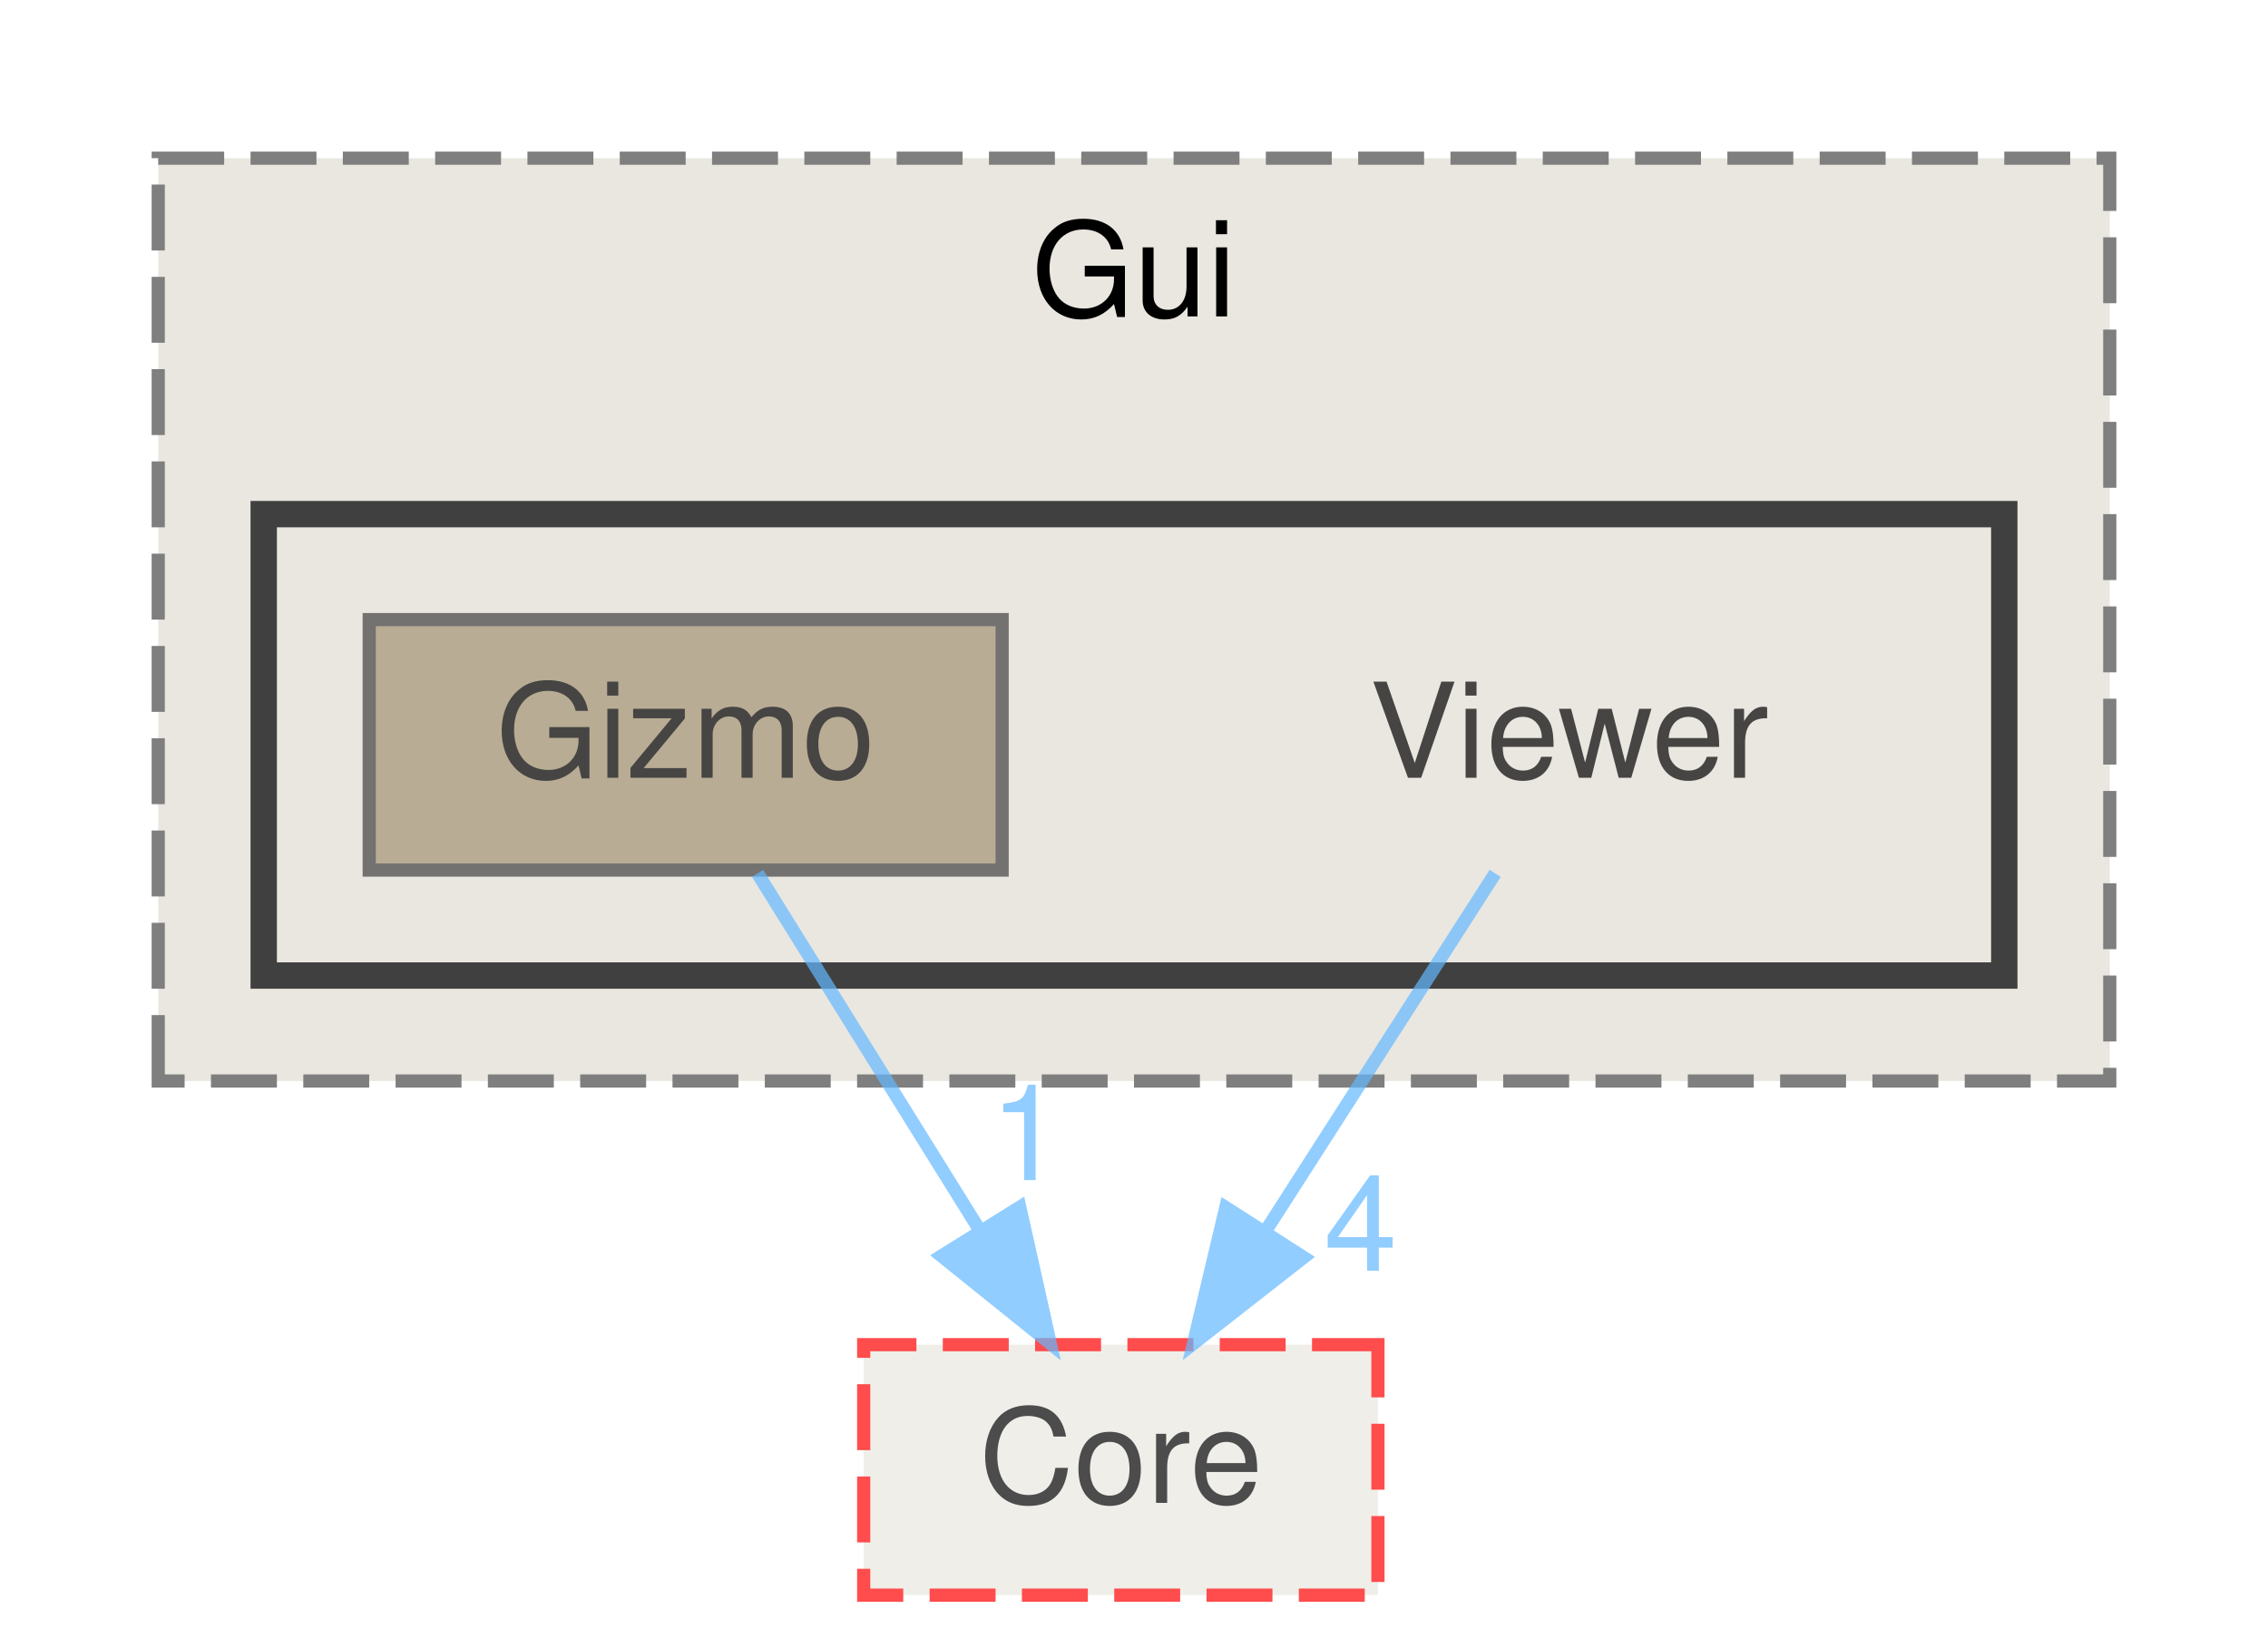
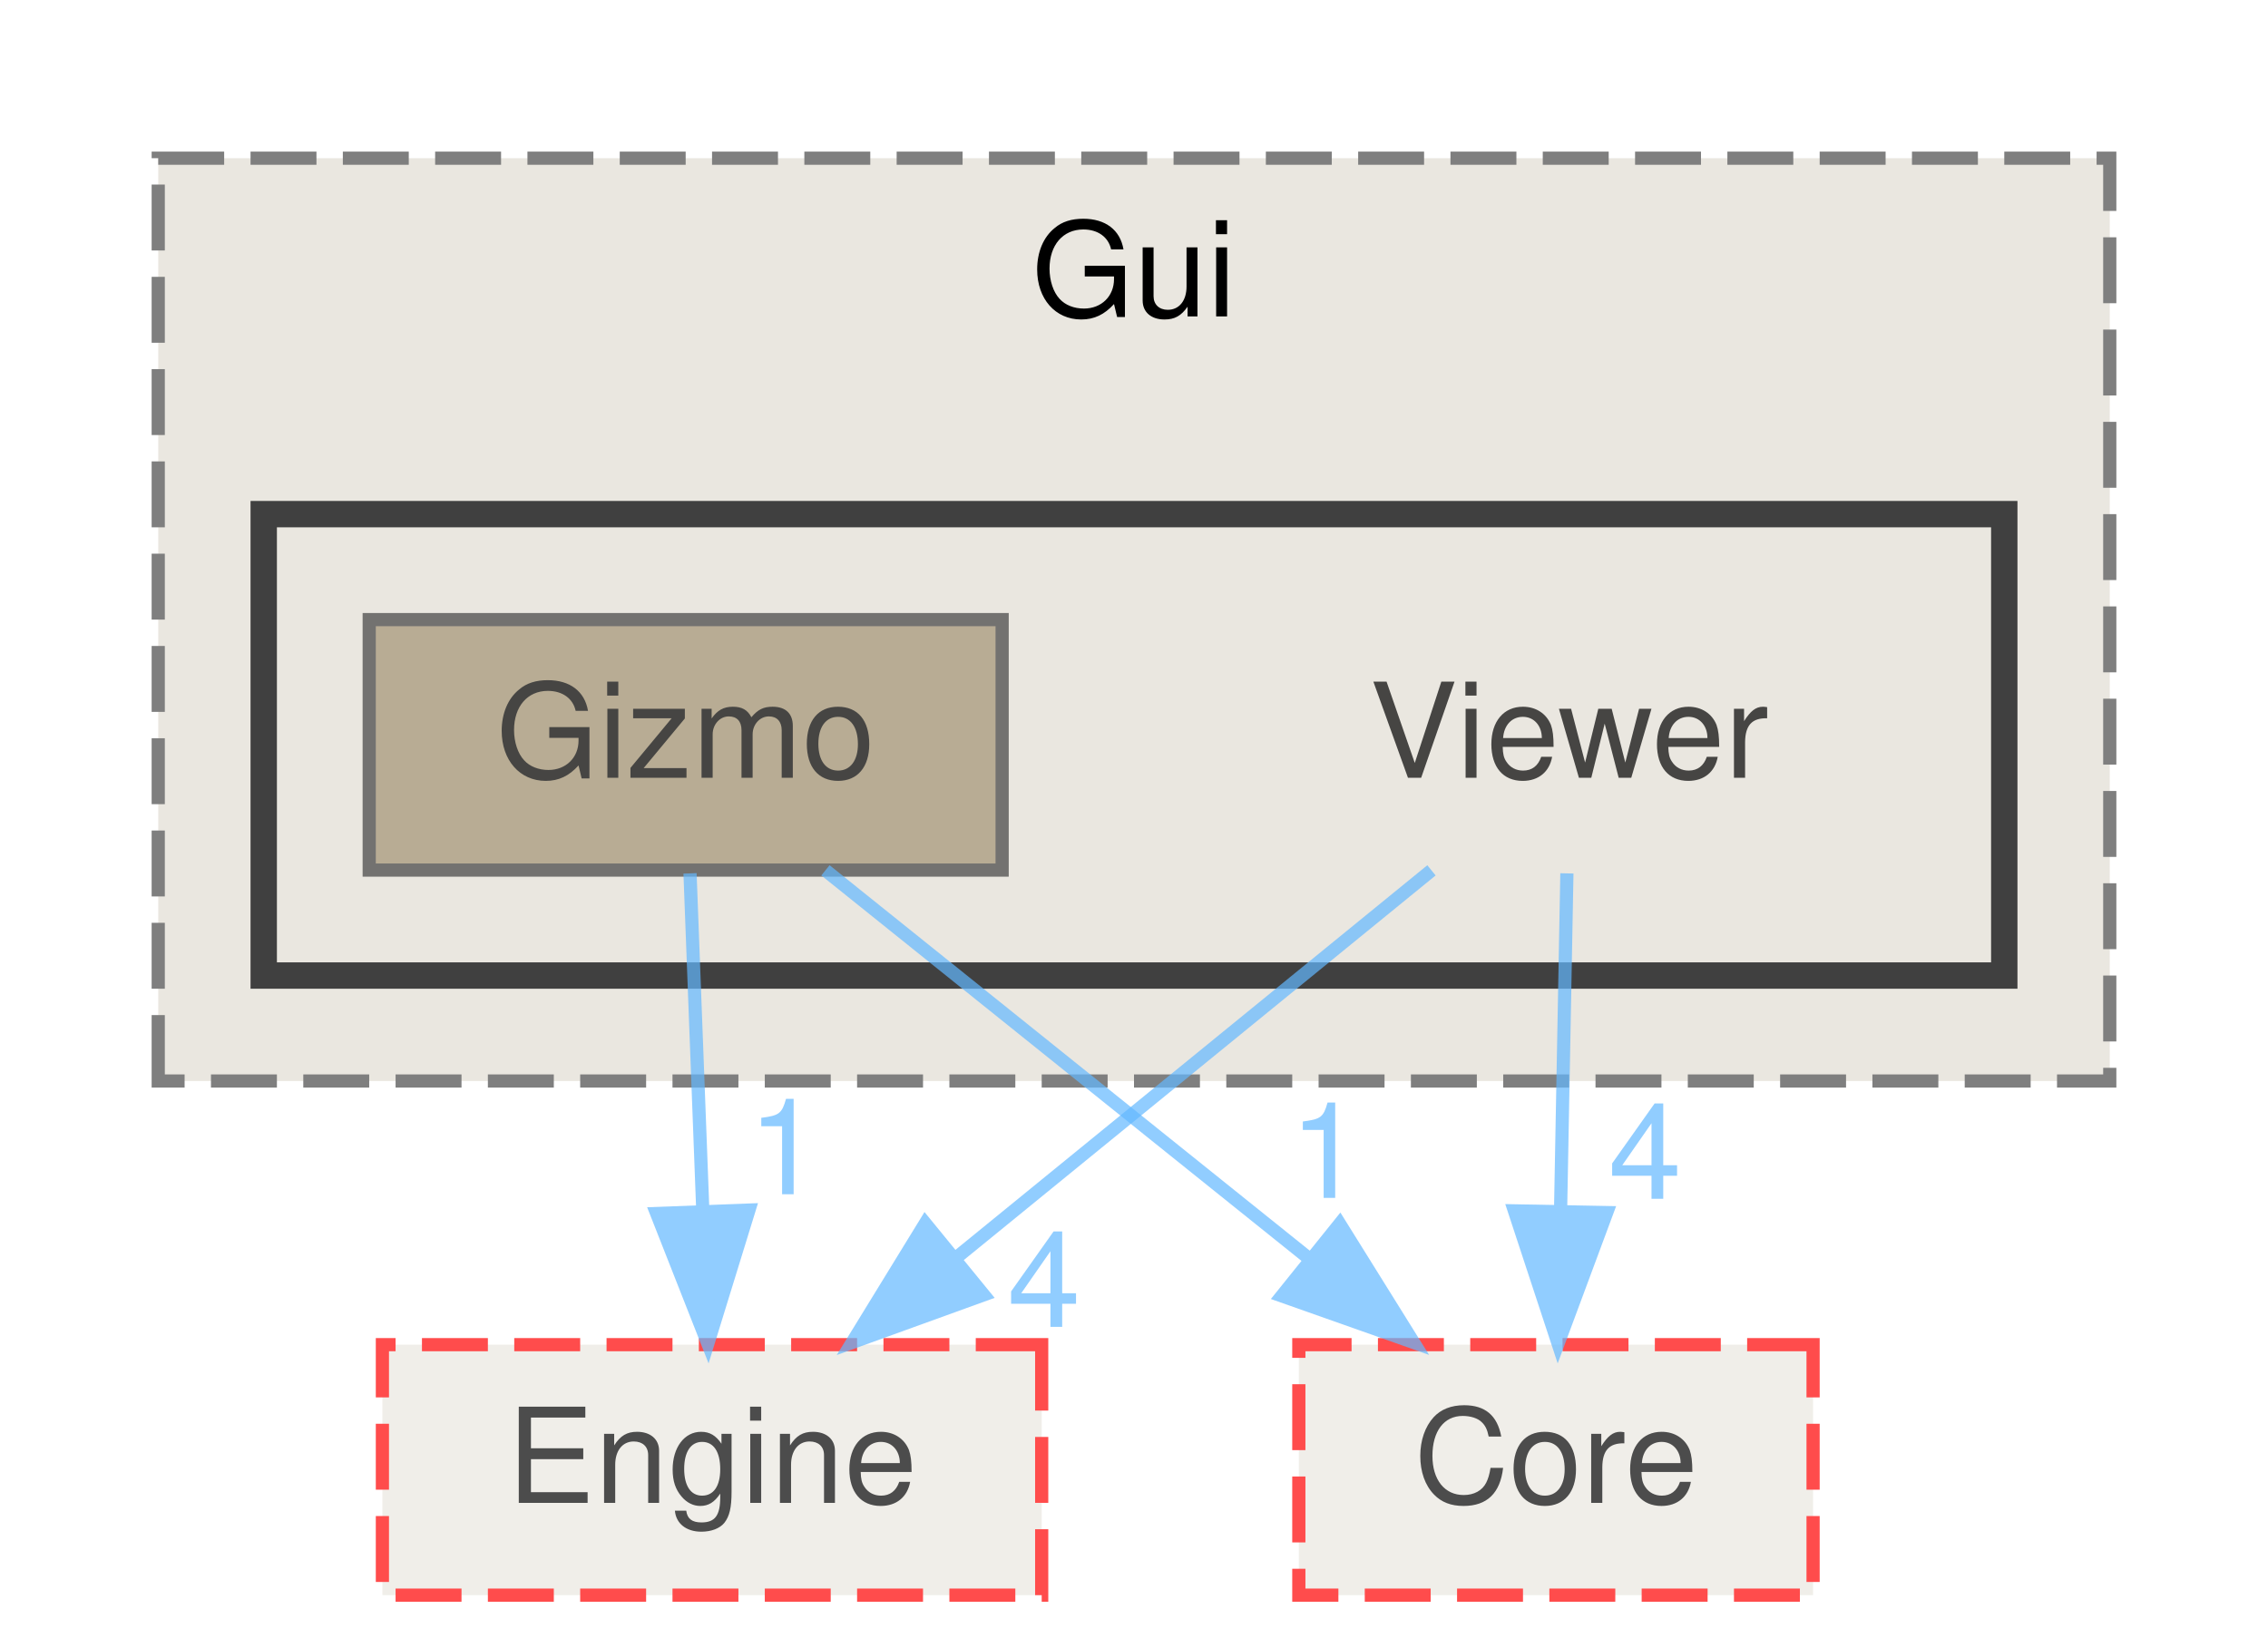
<svg xmlns="http://www.w3.org/2000/svg" xmlns:xlink="http://www.w3.org/1999/xlink" width="172pt" height="125pt" viewBox="0.00 0.00 172.00 125.00">
  <svg id="main" version="1.1" xml:space="preserve">
    <style type="text/css">
.node, .edge {opacity: 0.7;}
.node.selected, .edge.selected {opacity: 1;}
.edge:hover path { stroke: red; }
.edge:hover polygon { stroke: red; fill: red; }
</style>
    <svg id="graph" class="graph">
      <g id="graph0" class="graph" transform="scale(1 1) rotate(0) translate(4 121)">
        <g id="clust1" class="cluster">
          <g id="a_clust1">
            <a xlink:href="dir_b5ac5e964c12a6b13a9d28feb9f3d3ed.html" target="_top" xlink:title="Gui">
              <polygon fill="#eae7e0" stroke="#7f7f7f" stroke-dasharray="5,2" points="8,-39 8,-109 156,-109 156,-39 8,-39" />
              <text text-anchor="middle" x="82" y="-97" font-family="Helvetica,sans-Serif" font-size="10.00">Gui</text>
            </a>
          </g>
        </g>
        <g id="clust2" class="cluster">
          <g id="a_clust2">
            <a xlink:href="dir_b04feb2291820e8d3d098807c21e4559.html" target="_top">
              <polygon fill="#eae7e0" stroke="#404040" stroke-width="2" points="16,-47 16,-82 148,-82 148,-47 16,-47" />
            </a>
          </g>
        </g>
        <g id="node1" class="node">
          <text text-anchor="middle" x="115" y="-62" font-family="Helvetica,sans-Serif" font-size="10.00">Viewer</text>
        </g>
        <g id="node3" class="node">
          <g id="a_node3">
-             <a xlink:href="dir_a2f0e5642e47e7ed59fe0f0829eafb5f.html" target="_top" xlink:title="Core">
-               <polygon fill="#eae7e0" stroke="red" stroke-dasharray="5,2" points="100.5,-19 61.5,-19 61.5,0 100.5,0 100.5,-19" />
-               <text text-anchor="middle" x="81" y="-7" font-family="Helvetica,sans-Serif" font-size="10.00">Core</text>
+             <a xlink:href="dir_3072bc1f55ed1280fe4fbe6b21c78379.html" target="_top" xlink:title="Engine">
+               <polygon fill="#eae7e0" stroke="red" stroke-dasharray="5,2" points="75,-19 25,-19 25,0 75,0 75,-19" />
+               <text text-anchor="middle" x="50" y="-7" font-family="Helvetica,sans-Serif" font-size="10.00">Engine</text>
            </a>
          </g>
        </g>
        <g id="edge1" class="edge">
-           <path fill="none" stroke="#63b8ff" d="M109.39,-54.75C104.68,-47.42 97.83,-36.73 92.03,-27.7" />
-           <polygon fill="#63b8ff" stroke="#63b8ff" points="94.86,-25.62 86.51,-19.09 88.96,-29.4 94.86,-25.62" />
+           <path fill="none" stroke="#63b8ff" d="M104.56,-54.98C94.85,-47.07 80.18,-35.11 68.5,-25.58" />
+           <polygon fill="#63b8ff" stroke="#63b8ff" points="70.6,-22.78 60.63,-19.17 66.17,-28.2 70.6,-22.78" />
          <g id="a_edge1-headlabel">
+             <a xlink:href="dir_000038_000013.html" target="_top" xlink:title="4">
+               <text text-anchor="middle" x="75.18" y="-20.35" font-family="Helvetica,sans-Serif" font-size="10.00" fill="#63b8ff">4</text>
+             </a>
+           </g>
+         </g>
+         <g id="node4" class="node">
+           <g id="a_node4">
+             <a xlink:href="dir_a2f0e5642e47e7ed59fe0f0829eafb5f.html" target="_top" xlink:title="Core">
+               <polygon fill="#eae7e0" stroke="red" stroke-dasharray="5,2" points="133.5,-19 94.5,-19 94.5,0 133.5,0 133.5,-19" />
+               <text text-anchor="middle" x="114" y="-7" font-family="Helvetica,sans-Serif" font-size="10.00">Core</text>
+             </a>
+           </g>
+         </g>
+         <g id="edge2" class="edge">
+           <path fill="none" stroke="#63b8ff" d="M114.83,-54.75C114.7,-47.8 114.52,-37.85 114.35,-29.13" />
+           <polygon fill="#63b8ff" stroke="#63b8ff" points="117.85,-29.02 114.16,-19.09 110.85,-29.15 117.85,-29.02" />
+           <g id="a_edge2-headlabel">
            <a xlink:href="dir_000038_000008.html" target="_top" xlink:title="4">
-               <text text-anchor="middle" x="99.19" y="-24.61" font-family="Helvetica,sans-Serif" font-size="10.00" fill="#63b8ff">4</text>
+               <text text-anchor="middle" x="120.76" y="-30.06" font-family="Helvetica,sans-Serif" font-size="10.00" fill="#63b8ff">4</text>
            </a>
          </g>
        </g>
        <g id="node2" class="node">
          <g id="a_node2">
            <a xlink:href="dir_48f4a0e7ee74be957161ce5a9fe8f935.html" target="_top" xlink:title="Gizmo">
              <polygon fill="#a29374" stroke="#404040" points="72,-74 24,-74 24,-55 72,-55 72,-74" />
              <text text-anchor="middle" x="48" y="-62" font-family="Helvetica,sans-Serif" font-size="10.00">Gizmo</text>
            </a>
          </g>
        </g>
-         <g id="edge2" class="edge">
-           <path fill="none" stroke="#63b8ff" d="M53.45,-54.75C58.01,-47.42 64.67,-36.73 70.29,-27.7" />
-           <polygon fill="#63b8ff" stroke="#63b8ff" points="73.34,-29.43 75.65,-19.09 67.4,-25.73 73.34,-29.43" />
-           <g id="a_edge2-headlabel">
+         <g id="edge3" class="edge">
+           <path fill="none" stroke="#63b8ff" d="M48.33,-54.75C48.59,-47.8 48.97,-37.85 49.3,-29.13" />
+           <polygon fill="#63b8ff" stroke="#63b8ff" points="52.8,-29.21 49.68,-19.09 45.8,-28.95 52.8,-29.21" />
+           <g id="a_edge3-headlabel">
+             <a xlink:href="dir_000015_000013.html" target="_top" xlink:title="1">
+               <text text-anchor="middle" x="55.5" y="-30.41" font-family="Helvetica,sans-Serif" font-size="10.00" fill="#63b8ff">1</text>
+             </a>
+           </g>
+         </g>
+         <g id="edge4" class="edge">
+           <path fill="none" stroke="#63b8ff" d="M58.6,-54.98C68.46,-47.07 83.35,-35.11 95.22,-25.58" />
+           <polygon fill="#63b8ff" stroke="#63b8ff" points="97.6,-28.16 103.2,-19.17 93.21,-22.7 97.6,-28.16" />
+           <g id="a_edge4-headlabel">
            <a xlink:href="dir_000015_000008.html" target="_top" xlink:title="1">
-               <text text-anchor="middle" x="73.85" y="-31.48" font-family="Helvetica,sans-Serif" font-size="10.00" fill="#63b8ff">1</text>
+               <text text-anchor="middle" x="96.57" y="-30.13" font-family="Helvetica,sans-Serif" font-size="10.00" fill="#63b8ff">1</text>
            </a>
          </g>
        </g>
      </g>
    </svg>
  </svg>
  <style type="text/css">

[data-mouse-over-selected='false'] { opacity: 0.7; }
[data-mouse-over-selected='true']  { opacity: 1.0; }

</style>
</svg>
